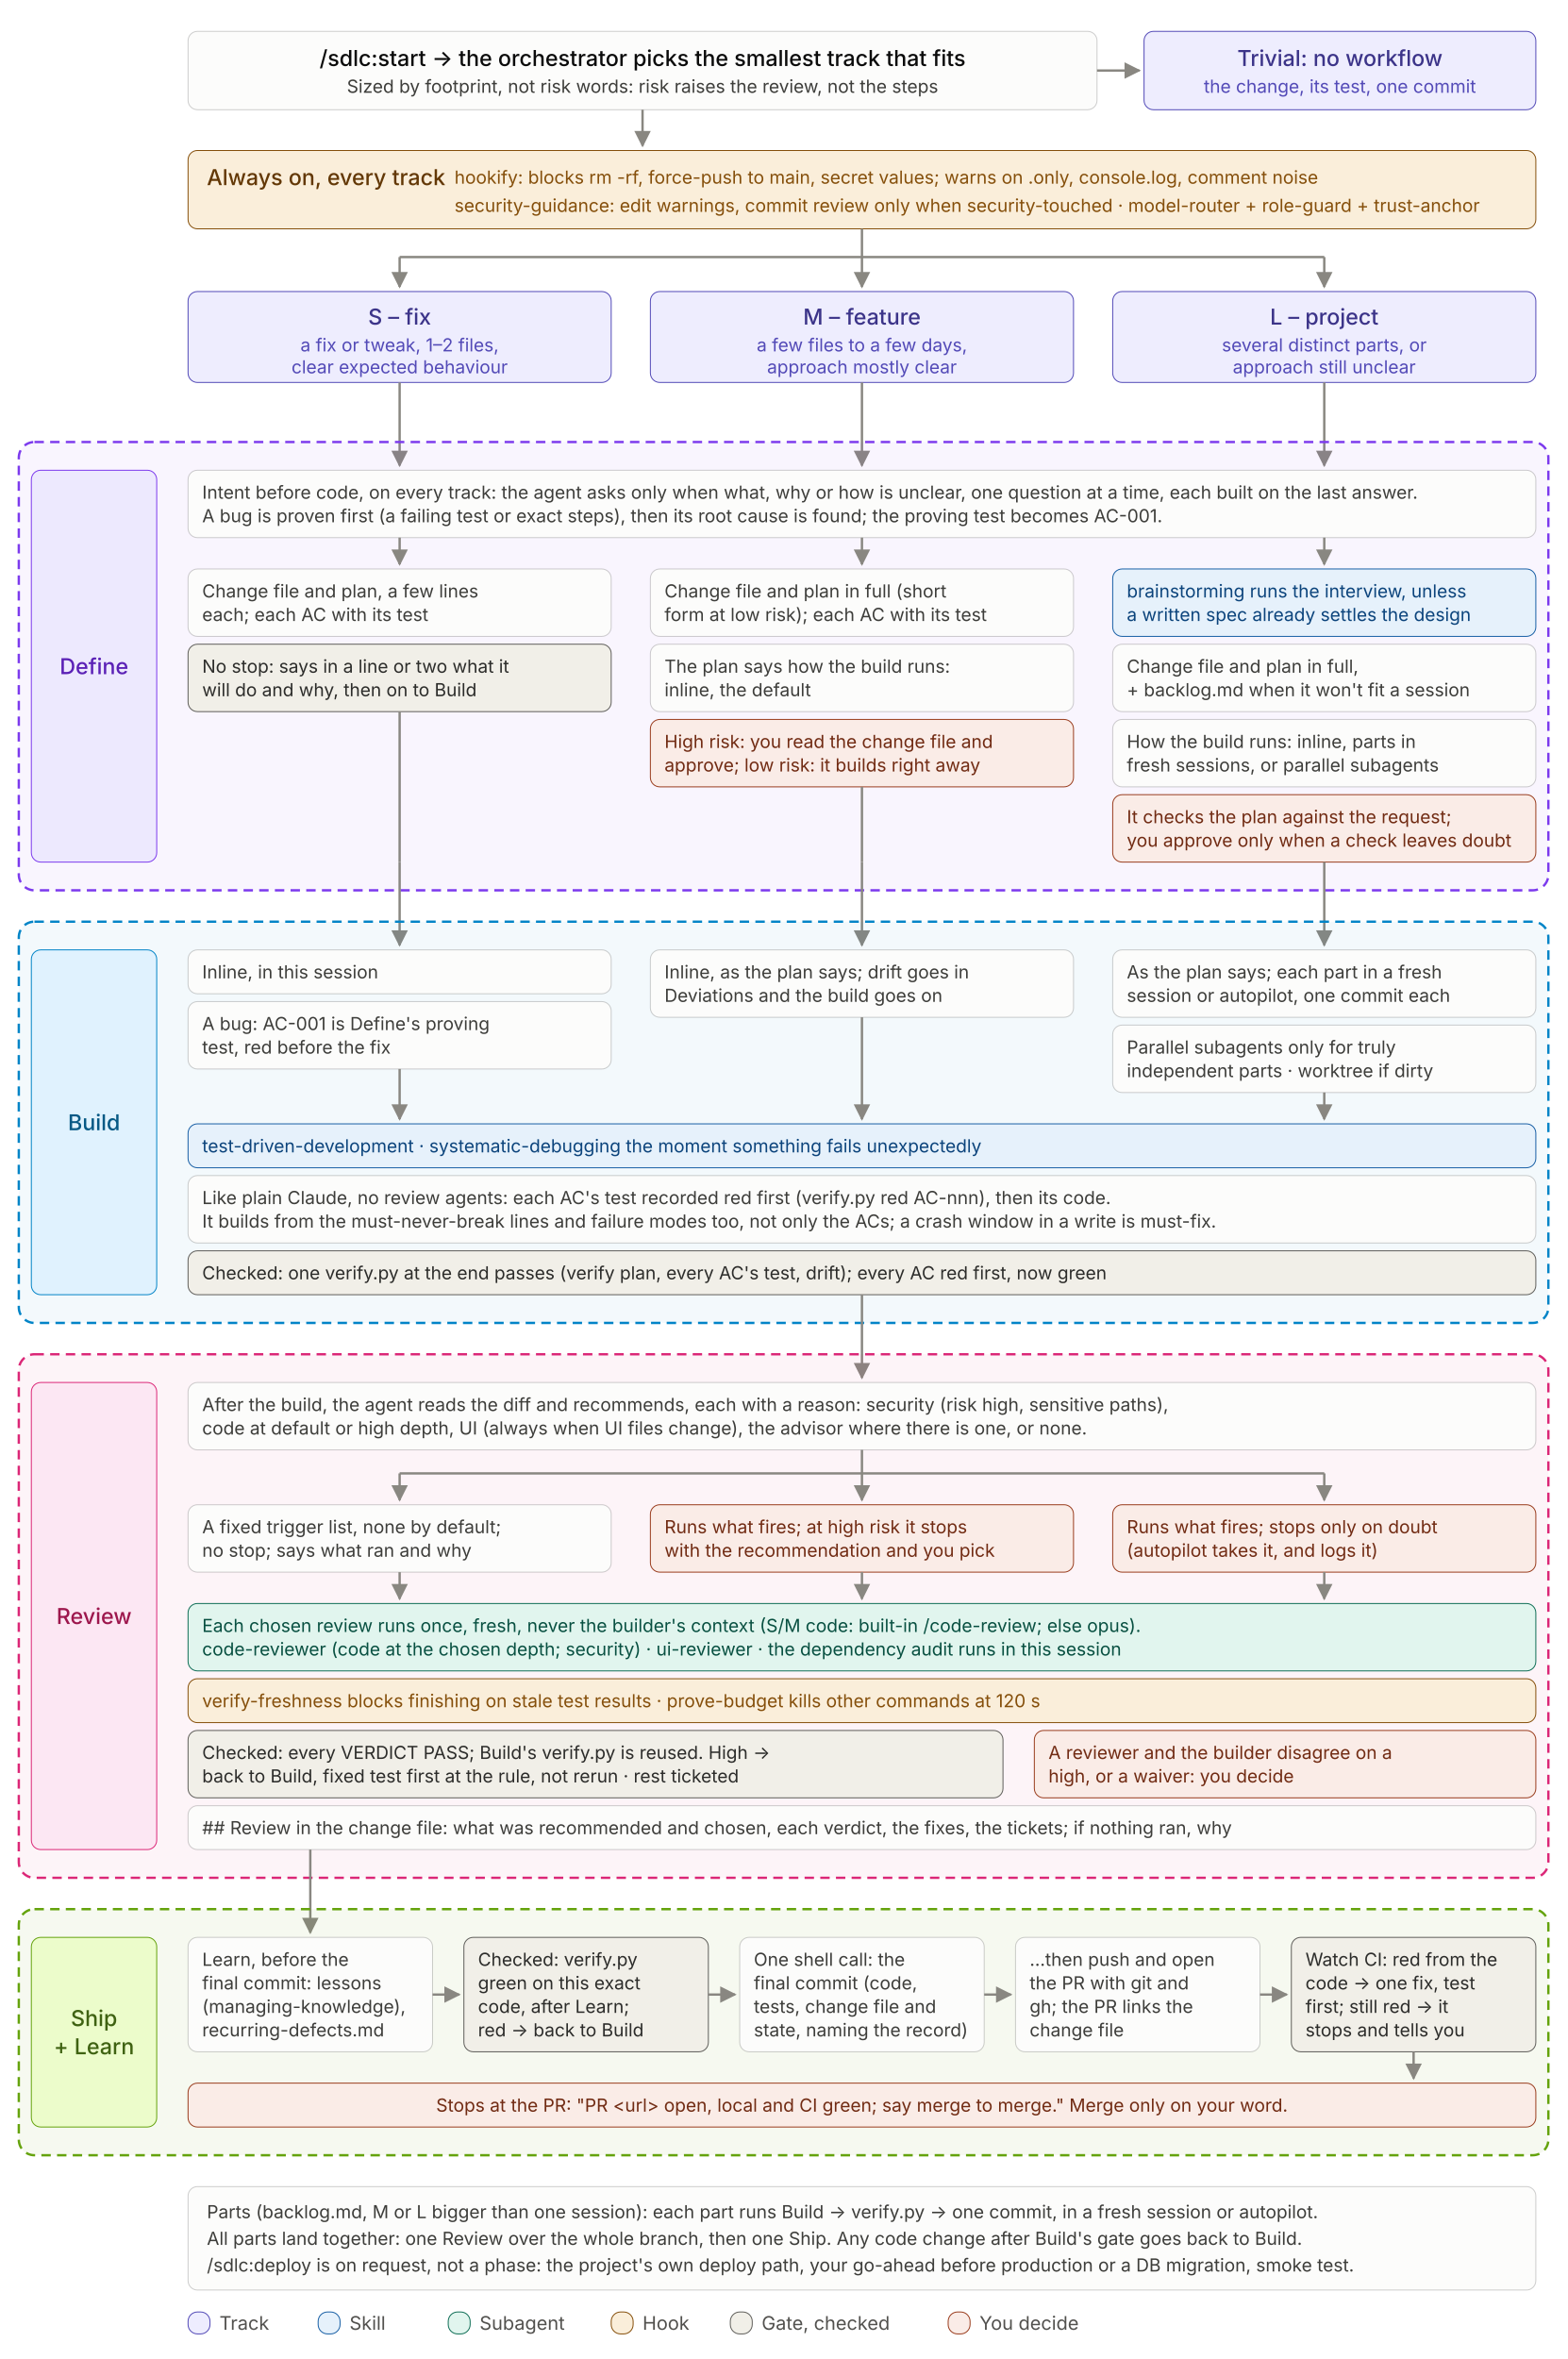
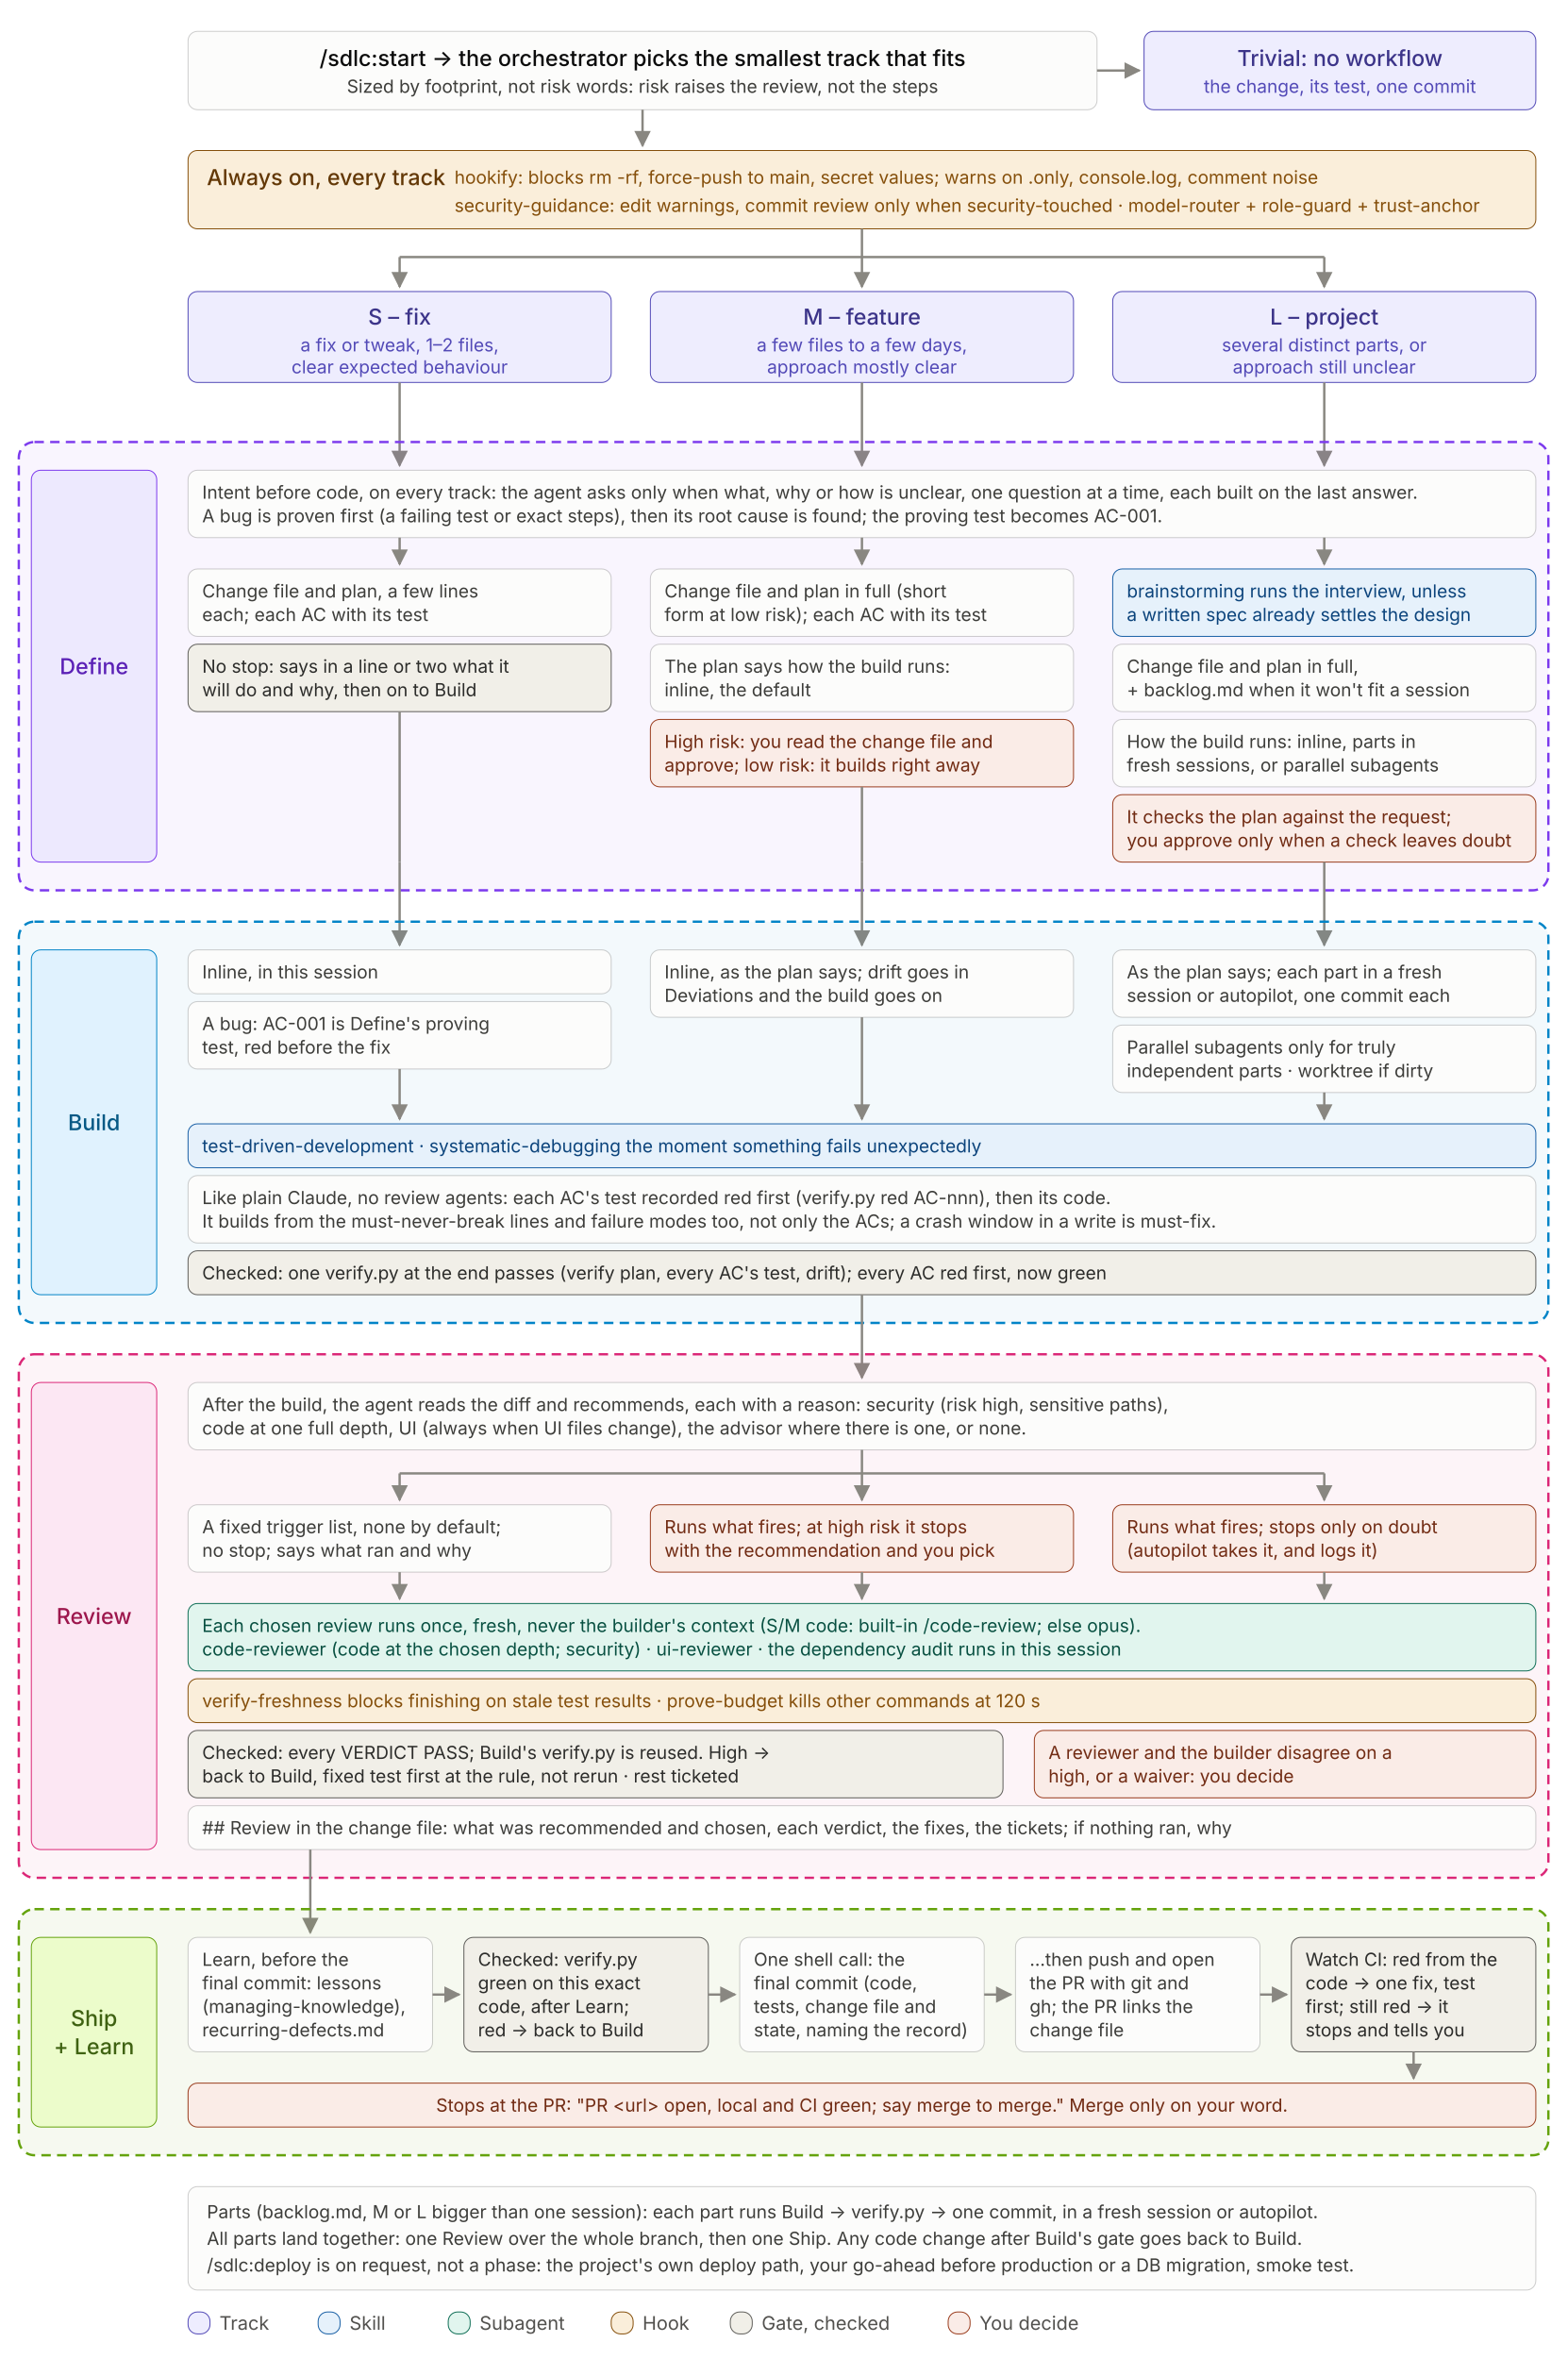
<svg xmlns="http://www.w3.org/2000/svg" width="100%" viewBox="0 0 1000 1505" role="img">
  <style>
text{font-family:anthropic-sans,-apple-system,"system-ui","Segoe UI",sans-serif;dominant-baseline:central;text-anchor:start}
.a{fill:none;stroke:#898781;stroke-width:1.5}#ar path{fill:#898781}
.t{font-size:14px;font-weight:500}.t2{font-size:12px;font-weight:600}.s{font-size:11.5px}
.l{font-size:12px;fill:#52514e}.m{text-anchor:middle}
rect{stroke-width:.6}
.neutral rect{fill:#fcfcfb;stroke:rgba(11,11,11,.2)}.neutral .t{fill:#0b0b0b}.neutral .s{fill:#3d3d3a}
.bound{stroke-width:1.5;stroke-dasharray:6 4}
.p1.bound{fill:rgba(124,58,237,.05);stroke:#7c3aed}.p1 rect{fill:#ede9fe;stroke:#7c3aed}.p1 .t{fill:#5b21b6}
.p2.bound{fill:rgba(2,132,199,.05);stroke:#0284c7}.p2 rect{fill:#e0f2fe;stroke:#0284c7}.p2 .t{fill:#075985}
.p3.bound{fill:rgba(219,39,119,.05);stroke:#db2777}.p3 rect{fill:#fce7f3;stroke:#db2777}.p3 .t{fill:#9d174d}
.p4.bound{fill:rgba(101,163,13,.06);stroke:#65a30d}.p4 rect{fill:#ecfccb;stroke:#65a30d}.p4 .t{fill:#3f6212}
.stage rect{fill:#eeedfe;stroke:#534ab7}.stage .t{fill:#3c3489}.stage .s{fill:#534ab7}
.skill rect{fill:#e6f1fb;stroke:#185fa5}.skill .s{fill:#0c447c}
.agent rect{fill:#e1f5ee;stroke:#0f6e56}.agent .s{fill:#085041}
.hook rect{fill:#faeeda;stroke:#854f0b}.hook .t{fill:#633806}.hook .s{fill:#854f0b}
.gate rect{fill:#f1efe8;stroke:#5f5e5a}.gate .s{fill:#2c2c2a}
.approval rect{fill:#faece7;stroke:#993c1d}.approval .s{fill:#712b13}
.skip rect{fill:none;stroke:#898781}.skip .s,.skip .t2{fill:#6b6a65}
@media (prefers-color-scheme:dark){
.a{stroke:#a09e96}#ar path{fill:#a09e96}.l{fill:#aaa8a2}
.neutral rect{fill:#262624;stroke:rgba(255,255,255,.2)}.neutral .t{fill:#f0efea}.neutral .s{fill:#c8c6bf}
.stage rect{fill:#26244a;stroke:#a098f0}.stage .t{fill:#cecbfa}
.p1.bound{fill:rgba(167,139,250,.07);stroke:#a78bfa}.p1 rect{fill:#2e1f5e;stroke:#a78bfa}.p1 .t{fill:#ddd6fe}
.p2.bound{fill:rgba(56,189,248,.07);stroke:#38bdf8}.p2 rect{fill:#0c2f45;stroke:#38bdf8}.p2 .t{fill:#bae6fd}
.p3.bound{fill:rgba(244,114,182,.07);stroke:#f472b6}.p3 rect{fill:#4a1530;stroke:#f472b6}.p3 .t{fill:#fbcfe8}
.p4.bound{fill:rgba(163,230,53,.06);stroke:#a3e635}.p4 rect{fill:#26360e;stroke:#a3e635}.p4 .t{fill:#d9f99d}.stage .s{fill:#a098f0}
.skill rect{fill:#102a44;stroke:#6aa8e6}.skill .s{fill:#b5d4f4}
.agent rect{fill:#0c3228;stroke:#5ac8a5}.agent .s{fill:#aae6d4}
.hook rect{fill:#3d2a10;stroke:#e0a04c}.hook .t{fill:#f5d9a8}.hook .s{fill:#e0a04c}
.gate rect{fill:#2e2d2a;stroke:#a09e96}.gate .s{fill:#d3d1c7}
.approval rect{fill:#401e14;stroke:#e68c6e}.approval .s{fill:#f5c8b9}
.skip rect{stroke:#7a7872}.skip .s,.skip .t2{fill:#a09e96}
}</style>
  <defs>
    <marker id="ar" viewBox="0 0 10 10" refX="9" refY="5" markerWidth="7" markerHeight="7" orient="auto">
      <path d="M0,0 L10,5 L0,10 z" />
    </marker>
  </defs>
  <g class="neutral">
    <rect x="120" y="20" width="580" height="50" rx="6" />
    <text class="t m" x="410.0" y="37">/sdlc:start → the orchestrator picks the smallest track that fits</text>
    <text class="s m" x="410.0" y="55">Sized by footprint, not risk words: risk raises the review, not the steps</text>
  </g>
  <line class="a" x1="700" y1="45" x2="727" y2="45" marker-end="url(#ar)" />
  <g class="stage">
    <rect x="730" y="20" width="250" height="50" rx="6" />
    <text class="t m" x="855.0" y="37">Trivial: no workflow</text>
    <text class="s m" x="855.0" y="55">the change, its test, one commit</text>
  </g>
  <line class="a" x1="410" y1="70" x2="410" y2="93" marker-end="url(#ar)" />
  <g class="hook">
    <rect x="120" y="96" width="860" height="50" rx="6" />
    <text class="t" x="132" y="113">Always on, every track</text>
    <text class="s" x="290" y="113">hookify: blocks rm -rf, force-push to main, secret values; warns on .only, console.log, comment noise</text>
    <text class="s" x="290" y="131">security-guidance: edit warnings, commit review only when security-touched · model-router + role-guard + trust-anchor</text>
  </g>
  <line class="a" x1="550" y1="146" x2="550" y2="164" />
  <line class="a" x1="255.0" y1="164" x2="845.0" y2="164" />
  <line class="a" x1="255.0" y1="164" x2="255.0" y2="183" marker-end="url(#ar)" />
  <line class="a" x1="550.0" y1="164" x2="550.0" y2="183" marker-end="url(#ar)" />
  <line class="a" x1="845.0" y1="164" x2="845.0" y2="183" marker-end="url(#ar)" />
  <g class="stage">
    <rect x="120" y="186" width="270" height="58" rx="6" />
    <text class="t m" x="255.0" y="202">S – fix</text>
    <text class="s m" x="255.0" y="220">a fix or tweak, 1–2 files,</text>
    <text class="s m" x="255.0" y="234">clear expected behaviour</text>
  </g>
  <g class="stage">
    <rect x="415" y="186" width="270" height="58" rx="6" />
    <text class="t m" x="550.0" y="202">M – feature</text>
    <text class="s m" x="550.0" y="220">a few files to a few days,</text>
    <text class="s m" x="550.0" y="234">approach mostly clear</text>
  </g>
  <g class="stage">
    <rect x="710" y="186" width="270" height="58" rx="6" />
    <text class="t m" x="845.0" y="202">L – project</text>
    <text class="s m" x="845.0" y="220">several distinct parts, or</text>
    <text class="s m" x="845.0" y="234">approach still unclear</text>
  </g>
  <line class="a" x1="255.0" y1="244" x2="255.0" y2="297" marker-end="url(#ar)" />
  <line class="a" x1="550.0" y1="244" x2="550.0" y2="297" marker-end="url(#ar)" />
  <line class="a" x1="845.0" y1="244" x2="845.0" y2="297" marker-end="url(#ar)" />
  <rect class="bound p1" x="12" y="282" width="976" height="286" rx="10" />
  <g class="phase p1">
    <rect x="20" y="300" width="80" height="250" rx="6" />
    <text class="t m" x="60.0" y="425.0">Define</text>
  </g>
  <g class="neutral">
    <rect x="120" y="300" width="860" height="43" rx="6" />
    <text class="s" x="129" y="314">Intent before code, on every track: the agent asks only when what, why or how is unclear, one question at a time, each built on the last answer.</text>
    <text class="s" x="129" y="329">A bug is proven first (a failing test or exact steps), then its root cause is found; the proving test becomes AC-001.</text>
  </g>
  <line class="a" x1="255.0" y1="343" x2="255.0" y2="360" marker-end="url(#ar)" />
  <line class="a" x1="550.0" y1="343" x2="550.0" y2="360" marker-end="url(#ar)" />
  <line class="a" x1="845.0" y1="343" x2="845.0" y2="360" marker-end="url(#ar)" />
  <g class="neutral">
    <rect x="120" y="363" width="270" height="43" rx="6" />
    <text class="s" x="129" y="377">Change file and plan, a few lines</text>
    <text class="s" x="129" y="392">each; each AC with its test</text>
  </g>
  <g class="gate">
    <rect x="120" y="411" width="270" height="43" rx="6" />
    <text class="s" x="129" y="425">No stop: says in a line or two what it</text>
    <text class="s" x="129" y="440">will do and why, then on to Build</text>
  </g>
  <g class="neutral">
    <rect x="415" y="363" width="270" height="43" rx="6" />
    <text class="s" x="424" y="377">Change file and plan in full (short</text>
    <text class="s" x="424" y="392">form at low risk); each AC with its test</text>
  </g>
  <g class="neutral">
    <rect x="415" y="411" width="270" height="43" rx="6" />
    <text class="s" x="424" y="425">The plan says how the build runs:</text>
    <text class="s" x="424" y="440">inline, the default</text>
  </g>
  <g class="approval">
    <rect x="415" y="459" width="270" height="43" rx="6" />
    <text class="s" x="424" y="473">High risk: you read the change file and</text>
    <text class="s" x="424" y="488">approve; low risk: it builds right away</text>
  </g>
  <g class="skill">
    <rect x="710" y="363" width="270" height="43" rx="6" />
    <text class="s" x="719" y="377">brainstorming runs the interview, unless</text>
    <text class="s" x="719" y="392">a written spec already settles the design</text>
  </g>
  <g class="neutral">
    <rect x="710" y="411" width="270" height="43" rx="6" />
    <text class="s" x="719" y="425">Change file and plan in full,</text>
    <text class="s" x="719" y="440">+ backlog.md when it won't fit a session</text>
  </g>
  <g class="neutral">
    <rect x="710" y="459" width="270" height="43" rx="6" />
    <text class="s" x="719" y="473">How the build runs: inline, parts in</text>
    <text class="s" x="719" y="488">fresh sessions, or parallel subagents</text>
  </g>
  <g class="approval">
    <rect x="710" y="507" width="270" height="43" rx="6" />
    <text class="s" x="719" y="521">It checks the plan against the request;</text>
    <text class="s" x="719" y="536">you approve only when a check leaves doubt</text>
  </g>
  <line class="a" x1="255.0" y1="454" x2="255.0" y2="550" />
  <line class="a" x1="550.0" y1="502" x2="550.0" y2="550" />
  <line class="a" x1="255.0" y1="550" x2="255.0" y2="603" marker-end="url(#ar)" />
  <line class="a" x1="550.0" y1="550" x2="550.0" y2="603" marker-end="url(#ar)" />
  <line class="a" x1="845.0" y1="550" x2="845.0" y2="603" marker-end="url(#ar)" />
  <rect class="bound p2" x="12" y="588" width="976" height="256" rx="10" />
  <g class="phase p2">
    <rect x="20" y="606" width="80" height="220" rx="6" />
    <text class="t m" x="60.0" y="716.0">Build</text>
  </g>
  <g class="neutral">
    <rect x="120" y="606" width="270" height="28" rx="6" />
    <text class="s" x="129" y="620">Inline, in this session</text>
  </g>
  <g class="neutral">
    <rect x="120" y="639" width="270" height="43" rx="6" />
    <text class="s" x="129" y="653">A bug: AC-001 is Define's proving</text>
    <text class="s" x="129" y="668">test, red before the fix</text>
  </g>
  <g class="neutral">
    <rect x="415" y="606" width="270" height="43" rx="6" />
    <text class="s" x="424" y="620">Inline, as the plan says; drift goes in</text>
    <text class="s" x="424" y="635">Deviations and the build goes on</text>
  </g>
  <g class="neutral">
    <rect x="710" y="606" width="270" height="43" rx="6" />
    <text class="s" x="719" y="620">As the plan says; each part in a fresh</text>
    <text class="s" x="719" y="635">session or autopilot, one commit each</text>
  </g>
  <g class="neutral">
    <rect x="710" y="654" width="270" height="43" rx="6" />
    <text class="s" x="719" y="668">Parallel subagents only for truly</text>
    <text class="s" x="719" y="683">independent parts · worktree if dirty</text>
  </g>
  <line class="a" x1="255.0" y1="682" x2="255.0" y2="714" marker-end="url(#ar)" />
  <line class="a" x1="550.0" y1="649" x2="550.0" y2="714" marker-end="url(#ar)" />
  <line class="a" x1="845.0" y1="697" x2="845.0" y2="714" marker-end="url(#ar)" />
  <g class="skill">
    <rect x="120" y="717" width="860" height="28" rx="6" />
    <text class="s" x="129" y="731">test-driven-development · systematic-debugging the moment something fails unexpectedly</text>
  </g>
  <g class="neutral">
    <rect x="120" y="750" width="860" height="43" rx="6" />
    <text class="s" x="129" y="764">Like plain Claude, no review agents: each AC's test recorded red first (verify.py red AC-nnn), then its code.</text>
    <text class="s" x="129" y="779">It builds from the must-never-break lines and failure modes too, not only the ACs; a crash window in a write is must-fix.</text>
  </g>
  <g class="gate">
    <rect x="120" y="798" width="860" height="28" rx="6" />
    <text class="s" x="129" y="812">Checked: one verify.py at the end passes (verify plan, every AC's test, drift); every AC red first, now green</text>
  </g>
  <line class="a" x1="550" y1="826" x2="550" y2="879" marker-end="url(#ar)" />
  <rect class="bound p3" x="12" y="864" width="976" height="334" rx="10" />
  <g class="phase p3">
    <rect x="20" y="882" width="80" height="298" rx="6" />
    <text class="t m" x="60.0" y="1031.0">Review</text>
  </g>
  <g class="neutral">
    <rect x="120" y="882" width="860" height="43" rx="6" />
    <text class="s" x="129" y="896">After the build, the agent reads the diff and recommends, each with a reason: security (risk high, sensitive paths),</text>
-     <text class="s" x="129" y="911">code at default or high depth, UI (always when UI files change), the advisor where there is one, or none.</text>
+     <text class="s" x="129" y="911">code at one full depth, UI (always when UI files change), the advisor where there is one, or none.</text>
  </g>
  <line class="a" x1="550" y1="925" x2="550" y2="940" />
  <line class="a" x1="255.0" y1="940" x2="845.0" y2="940" />
  <line class="a" x1="255.0" y1="940" x2="255.0" y2="957" marker-end="url(#ar)" />
  <line class="a" x1="550.0" y1="940" x2="550.0" y2="957" marker-end="url(#ar)" />
  <line class="a" x1="845.0" y1="940" x2="845.0" y2="957" marker-end="url(#ar)" />
  <g class="neutral">
    <rect x="120" y="960" width="270" height="43" rx="6" />
    <text class="s" x="129" y="974">A fixed trigger list, none by default;</text>
    <text class="s" x="129" y="989">no stop; says what ran and why</text>
  </g>
  <g class="approval">
    <rect x="415" y="960" width="270" height="43" rx="6" />
    <text class="s" x="424" y="974">Runs what fires; at high risk it stops</text>
    <text class="s" x="424" y="989">with the recommendation and you pick</text>
  </g>
  <g class="approval">
    <rect x="710" y="960" width="270" height="43" rx="6" />
    <text class="s" x="719" y="974">Runs what fires; stops only on doubt</text>
    <text class="s" x="719" y="989">(autopilot takes it, and logs it)</text>
  </g>
  <line class="a" x1="255.0" y1="1003" x2="255.0" y2="1020" marker-end="url(#ar)" />
  <line class="a" x1="550.0" y1="1003" x2="550.0" y2="1020" marker-end="url(#ar)" />
  <line class="a" x1="845.0" y1="1003" x2="845.0" y2="1020" marker-end="url(#ar)" />
  <g class="agent">
    <rect x="120" y="1023" width="860" height="43" rx="6" />
    <text class="s" x="129" y="1037">Each chosen review runs once, fresh, never the builder's context (S/M code: built-in /code-review; else opus).</text>
    <text class="s" x="129" y="1052">code-reviewer (code at the chosen depth; security) · ui-reviewer · the dependency audit runs in this session</text>
  </g>
  <g class="hook">
    <rect x="120" y="1071" width="860" height="28" rx="6" />
    <text class="s" x="129" y="1085">verify-freshness blocks finishing on stale test results · prove-budget kills other commands at 120 s</text>
  </g>
  <g class="gate">
    <rect x="120" y="1104" width="520" height="43" rx="6" />
    <text class="s" x="129" y="1118">Checked: every VERDICT PASS; Build's verify.py is reused. High →</text>
    <text class="s" x="129" y="1133">back to Build, fixed test first at the rule, not rerun · rest ticketed</text>
  </g>
  <g class="approval">
    <rect x="660" y="1104" width="320" height="43" rx="6" />
    <text class="s" x="669" y="1118">A reviewer and the builder disagree on a</text>
    <text class="s" x="669" y="1133">high, or a waiver: you decide</text>
  </g>
  <g class="neutral">
    <rect x="120" y="1152" width="860" height="28" rx="6" />
    <text class="s" x="129" y="1166">## Review in the change file: what was recommended and chosen, each verdict, the fixes, the tickets; if nothing ran, why</text>
  </g>
  <line class="a" x1="198.0" y1="1180" x2="198.0" y2="1233" marker-end="url(#ar)" />
  <rect class="bound p4" x="12" y="1218" width="976" height="157" rx="10" />
  <g class="phase p4">
    <rect x="20" y="1236" width="80" height="121" rx="6" />
    <text class="t m" x="60.0" y="1287.5">Ship</text>
    <text class="t m" x="60.0" y="1305.5">+ Learn</text>
  </g>
  <g class="neutral">
    <rect x="120" y="1236" width="156" height="73" rx="6" />
    <text class="s" x="129" y="1250">Learn, before the</text>
    <text class="s" x="129" y="1265">final commit: lessons</text>
    <text class="s" x="129" y="1280">(managing-knowledge),</text>
    <text class="s" x="129" y="1295">recurring-defects.md</text>
  </g>
  <line class="a" x1="276" y1="1272.5" x2="293" y2="1272.5" marker-end="url(#ar)" />
  <g class="gate">
    <rect x="296" y="1236" width="156" height="73" rx="6" />
    <text class="s" x="305" y="1250">Checked: verify.py</text>
    <text class="s" x="305" y="1265">green on this exact</text>
    <text class="s" x="305" y="1280">code, after Learn;</text>
    <text class="s" x="305" y="1295">red → back to Build</text>
  </g>
  <line class="a" x1="452" y1="1272.5" x2="469" y2="1272.5" marker-end="url(#ar)" />
  <g class="neutral">
    <rect x="472" y="1236" width="156" height="73" rx="6" />
    <text class="s" x="481" y="1250">One shell call: the</text>
    <text class="s" x="481" y="1265">final commit (code,</text>
    <text class="s" x="481" y="1280">tests, change file and</text>
    <text class="s" x="481" y="1295">state, naming the record)</text>
  </g>
  <line class="a" x1="628" y1="1272.5" x2="645" y2="1272.5" marker-end="url(#ar)" />
  <g class="neutral">
    <rect x="648" y="1236" width="156" height="73" rx="6" />
    <text class="s" x="657" y="1250">…then push and open</text>
    <text class="s" x="657" y="1265">the PR with git and</text>
    <text class="s" x="657" y="1280">gh; the PR links the</text>
    <text class="s" x="657" y="1295">change file</text>
  </g>
  <line class="a" x1="804" y1="1272.5" x2="821" y2="1272.5" marker-end="url(#ar)" />
  <g class="gate">
    <rect x="824" y="1236" width="156" height="73" rx="6" />
    <text class="s" x="833" y="1250">Watch CI: red from the</text>
    <text class="s" x="833" y="1265">code → one fix, test</text>
    <text class="s" x="833" y="1280">first; still red → it</text>
    <text class="s" x="833" y="1295">stops and tells you</text>
  </g>
  <line class="a" x1="902.0" y1="1309" x2="902.0" y2="1326" marker-end="url(#ar)" />
  <g class="approval">
    <rect x="120" y="1329" width="860" height="28" rx="6" />
    <text class="s m" x="550.0" y="1343">Stops at the PR: "PR &lt;url&gt; open, local and CI green; say merge to merge." Merge only on your word.</text>
  </g>
  <g class="neutral">
    <rect x="120" y="1395" width="860" height="66" rx="6" />
    <text class="s" x="132" y="1411">Parts (backlog.md, M or L bigger than one session): each part runs Build → verify.py → one commit, in a fresh session or autopilot.</text>
    <text class="s" x="132" y="1428">All parts land together: one Review over the whole branch, then one Ship. Any code change after Build's gate goes back to Build.</text>
    <text class="s" x="132" y="1445">/sdlc:deploy is on request, not a phase: the project's own deploy path, your go-ahead before production or a DB migration, smoke test.</text>
  </g>
  <g class="stage">
    <rect x="120" y="1475" width="14" height="14" rx="6" />
  </g>
  <text class="l" x="140" y="1482">Track</text>
  <g class="skill">
    <rect x="203" y="1475" width="14" height="14" rx="6" />
  </g>
  <text class="l" x="223" y="1482">Skill</text>
  <g class="agent">
    <rect x="286" y="1475" width="14" height="14" rx="6" />
  </g>
  <text class="l" x="306" y="1482">Subagent</text>
  <g class="hook">
    <rect x="390" y="1475" width="14" height="14" rx="6" />
  </g>
  <text class="l" x="410" y="1482">Hook</text>
  <g class="gate">
    <rect x="466" y="1475" width="14" height="14" rx="6" />
  </g>
  <text class="l" x="486" y="1482">Gate, checked</text>
  <g class="approval">
    <rect x="605" y="1475" width="14" height="14" rx="6" />
  </g>
  <text class="l" x="625" y="1482">You decide</text>
</svg>
